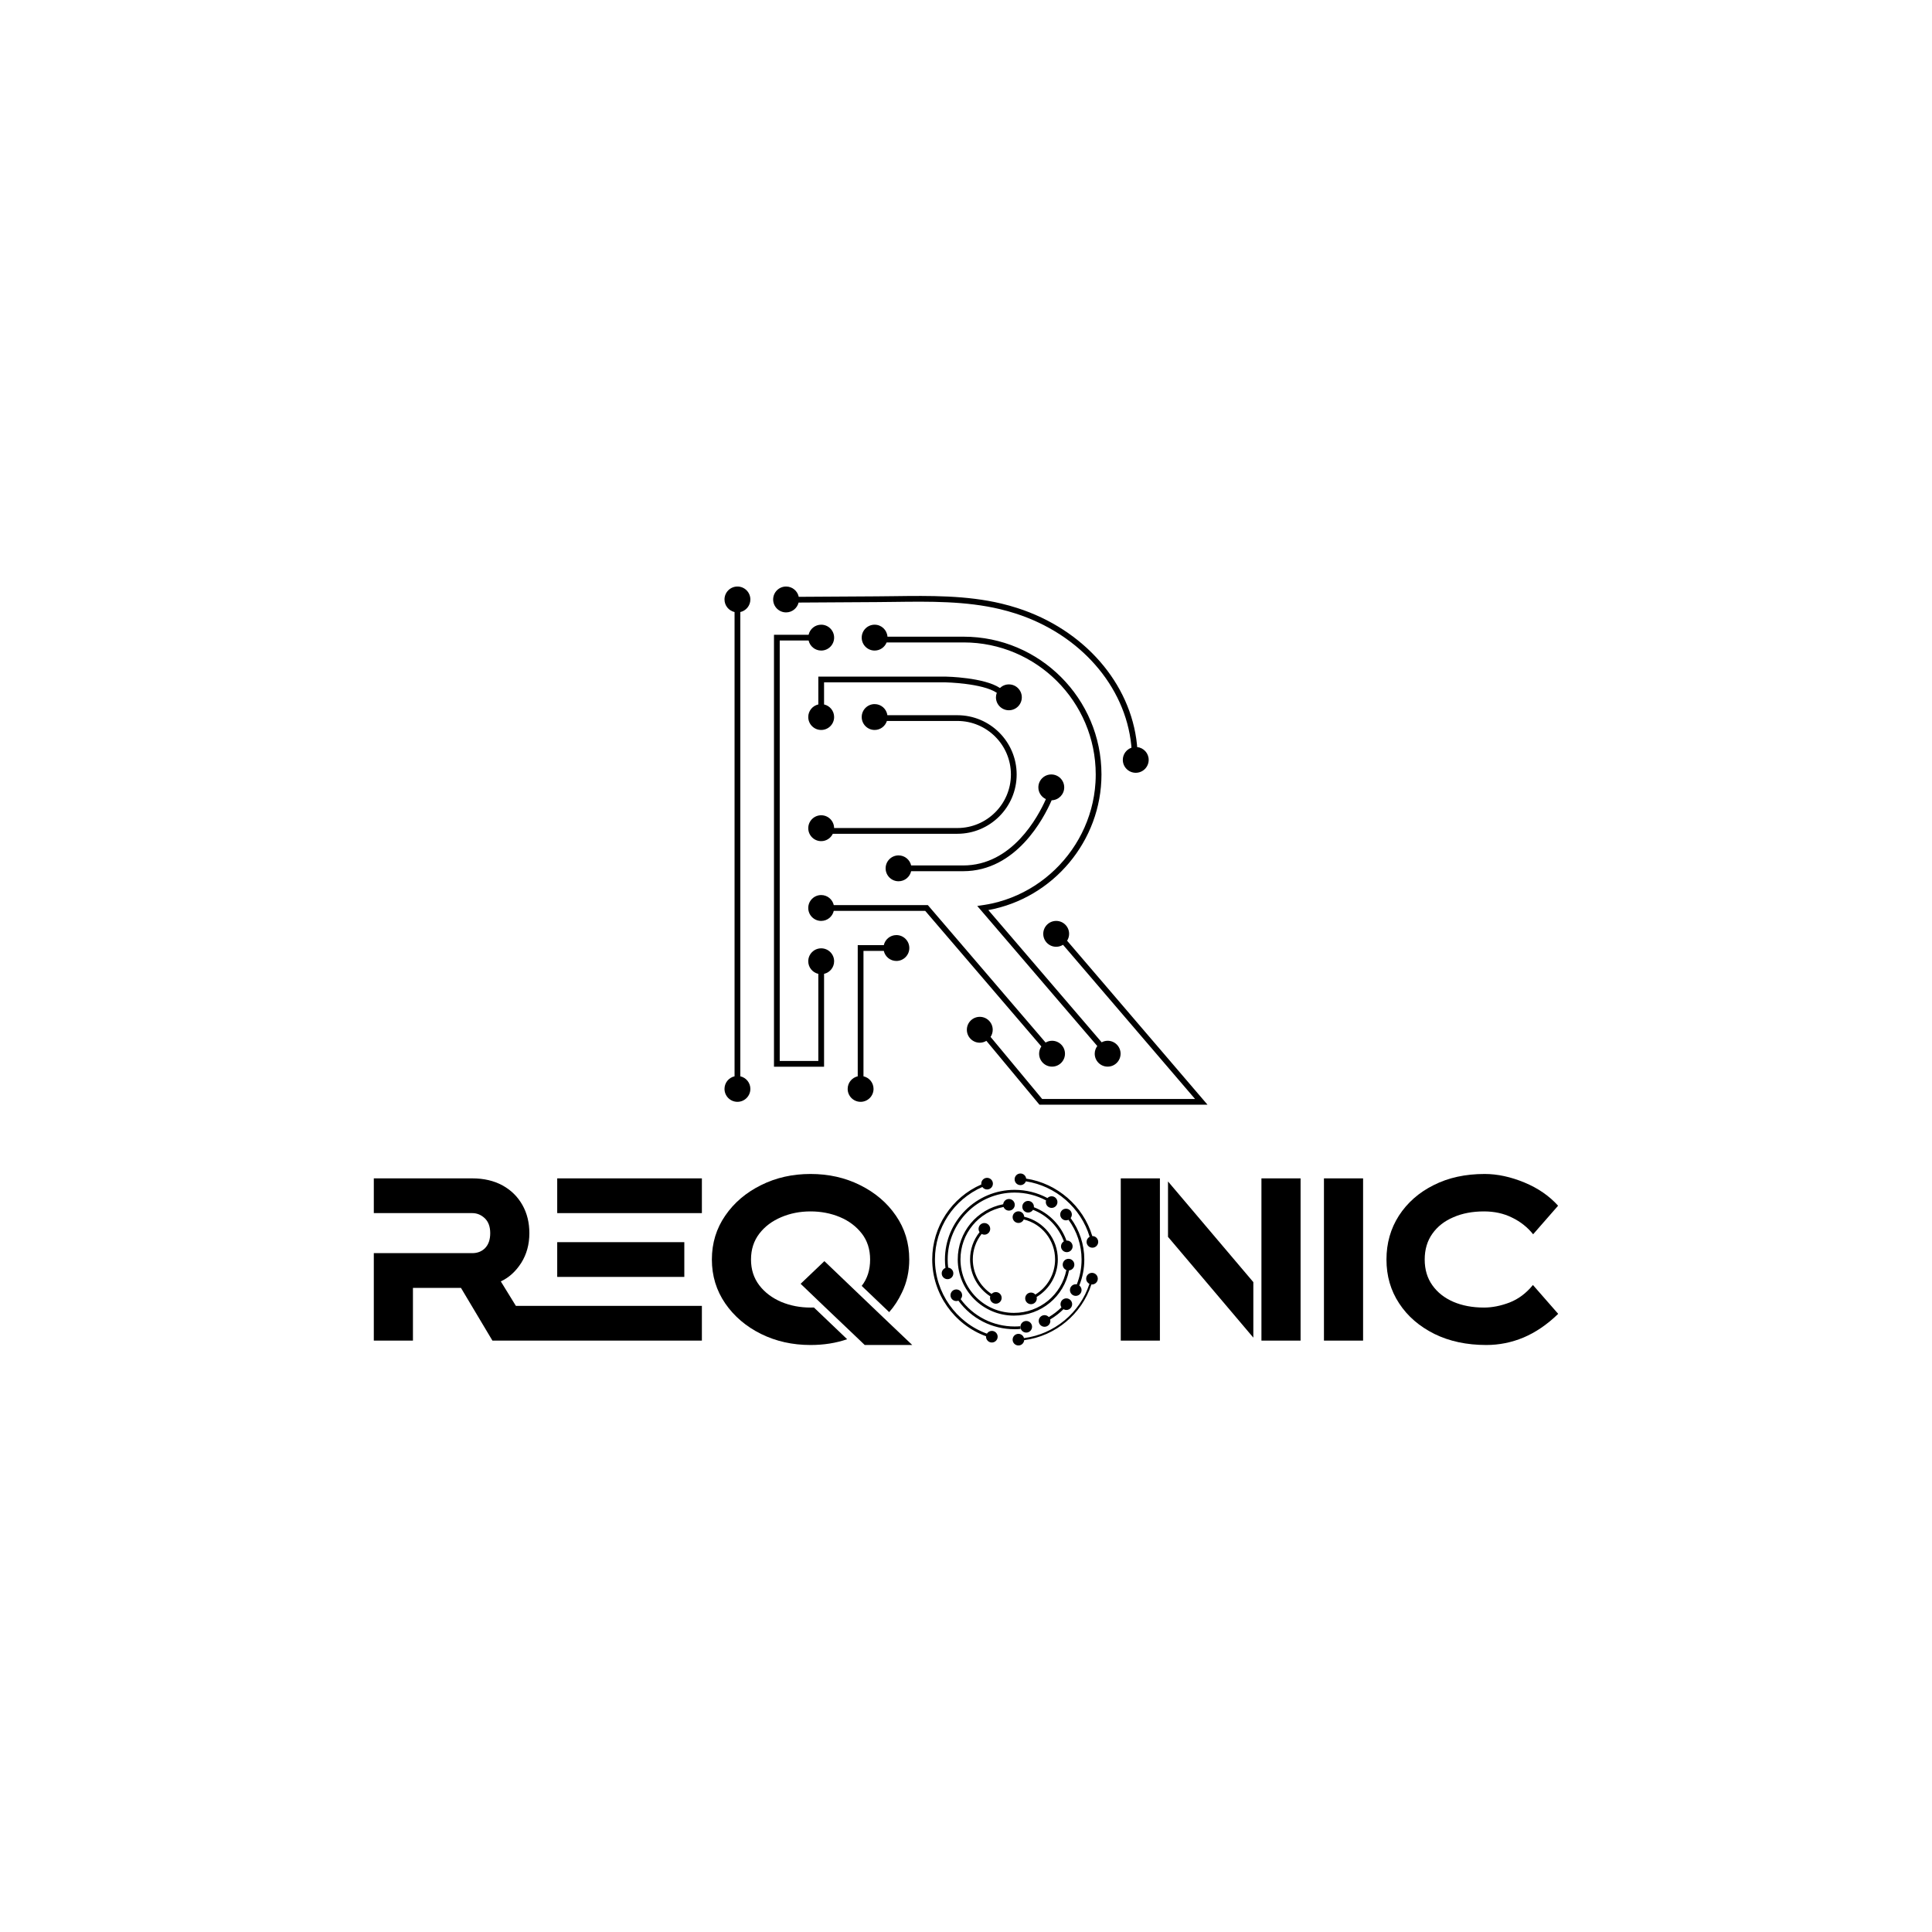
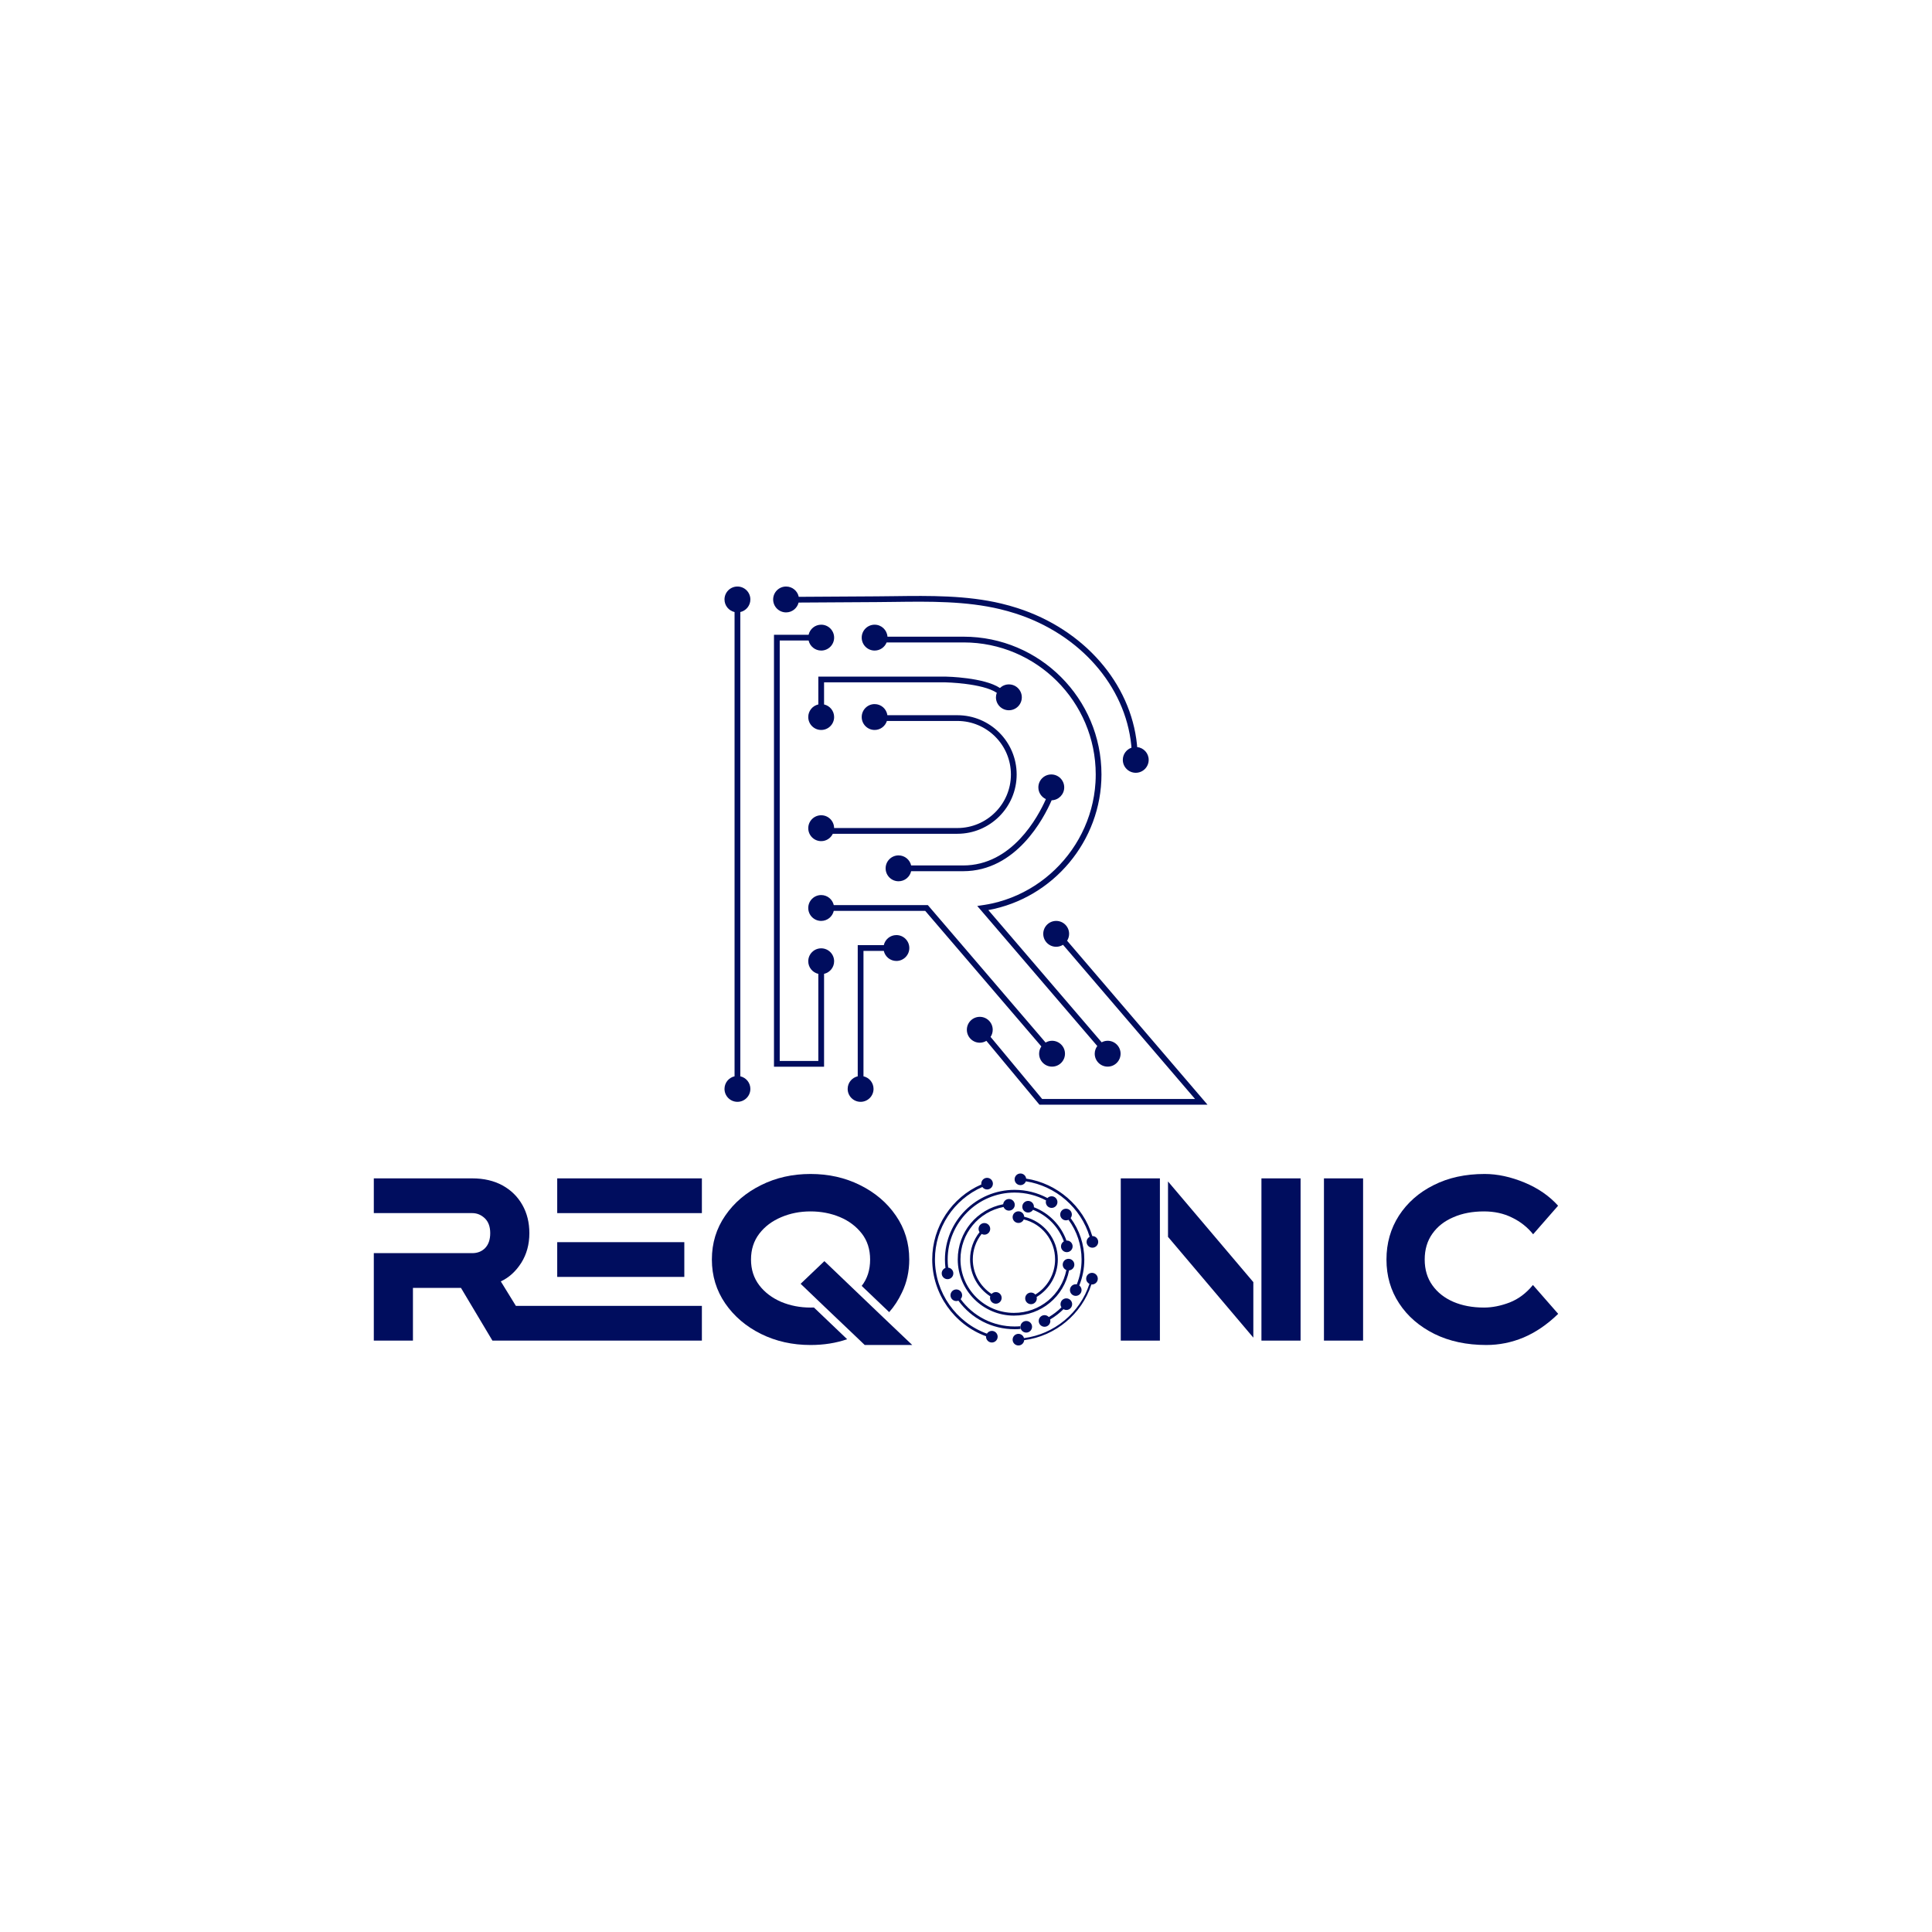
<svg xmlns="http://www.w3.org/2000/svg" version="1.1" id="Layer_1" x="0px" y="0px" viewBox="0 0 566.929 566.929" style="enable-background:new 0 0 566.929 566.929;" xml:space="preserve">
  <defs id="defs38" />
  <style type="text/css" id="style1">
	.st0{fill:#011A48;}
</style>
-   <g id="g38" transform="translate(8.0566406e-6,17.76301)" style="fill:#000000;fill-opacity:1">
-     <g id="g21" style="fill:#000000;fill-opacity:1">
-       <path class="st0" d="m 220.189,158.144 c 0,-2.096 -1.699,-3.795 -3.795,-3.795 -2.096,0 -3.795,1.699 -3.795,3.795 0,1.805 1.263,3.309 2.952,3.694 V 298.07 c -1.689,0.384 -2.952,1.888 -2.952,3.694 0,2.096 1.699,3.795 3.795,3.795 2.096,0 3.795,-1.699 3.795,-3.795 0,-1.805 -1.263,-3.31 -2.952,-3.694 V 161.838 c 1.688,-0.384 2.952,-1.888 2.952,-3.694 z" id="path12" style="fill:#000000;fill-opacity:1" />
-       <path class="st0" d="m 230.67,161.939 c 1.78,0 3.262,-1.23 3.672,-2.883 l 22.926,-0.14 c 1.718,-0.011 3.444,-0.033 5.176,-0.055 10.314,-0.133 20.977,-0.271 31.025,2.133 1.545,0.37 3.075,0.797 4.548,1.271 18.87,6.067 32.196,21.255 33.948,38.692 0.023,0.228 0.038,0.457 0.053,0.687 -1.474,0.521 -2.537,1.912 -2.537,3.565 0,2.096 1.699,3.795 3.795,3.795 2.096,0 3.795,-1.699 3.795,-3.795 0,-1.953 -1.481,-3.543 -3.378,-3.753 -0.016,-0.222 -0.029,-0.445 -0.051,-0.667 -1.82,-18.105 -15.602,-33.856 -35.111,-40.129 -1.513,-0.486 -3.084,-0.926 -4.67,-1.306 -10.252,-2.453 -21.023,-2.312 -31.439,-2.179 -1.728,0.022 -3.451,0.044 -5.164,0.055 l -22.872,0.14 c -0.357,-1.725 -1.885,-3.021 -3.715,-3.021 -2.096,0 -3.795,1.699 -3.795,3.795 -0.001,2.096 1.698,3.795 3.794,3.795 z" id="path13" style="fill:#000000;fill-opacity:1" />
-       <path class="st0" d="m 240.971,229.063 c 1.508,0 2.799,-0.886 3.412,-2.161 h 36.551 c 9.592,0 17.396,-7.804 17.396,-17.396 0,-9.592 -7.803,-17.396 -17.396,-17.396 h -20.536 c -0.261,-1.841 -1.828,-3.262 -3.741,-3.262 -2.096,0 -3.795,1.699 -3.795,3.795 0,2.096 1.699,3.795 3.795,3.795 1.691,0 3.107,-1.114 3.598,-2.643 h 20.68 c 8.662,0 15.71,7.047 15.71,15.71 0,8.663 -7.048,15.71 -15.71,15.71 h -36.173 c -0.028,-2.072 -1.711,-3.744 -3.79,-3.744 -2.096,0 -3.795,1.699 -3.795,3.795 0,2.096 1.698,3.797 3.794,3.797 z" id="path14" style="fill:#000000;fill-opacity:1" />
-       <path class="st0" d="m 263.673,240.836 c 1.805,0 3.31,-1.263 3.694,-2.953 h 15.256 c 15.616,0 23.688,-15.55 25.972,-20.809 2.047,-0.056 3.692,-1.724 3.692,-3.785 0,-2.096 -1.699,-3.795 -3.795,-3.795 -2.096,0 -3.795,1.699 -3.795,3.795 0,1.53 0.91,2.84 2.214,3.44 -2.324,5.253 -9.939,19.468 -24.287,19.468 h -15.256 c -0.384,-1.689 -1.888,-2.952 -3.694,-2.952 -2.096,0 -3.795,1.699 -3.795,3.795 -0.001,2.097 1.698,3.796 3.794,3.796 z" id="path15" style="fill:#000000;fill-opacity:1" />
-       <path class="st0" d="m 296.047,190.656 c 2.096,0 3.795,-1.699 3.795,-3.795 0,-2.096 -1.699,-3.795 -3.795,-3.795 -1.019,0 -1.94,0.407 -2.621,1.06 -4.674,-3.111 -15.548,-3.341 -16.035,-3.349 h -37.262 v 8.173 c -1.689,0.384 -2.953,1.889 -2.953,3.694 0,2.096 1.699,3.795 3.795,3.795 2.096,0 3.795,-1.699 3.795,-3.795 0,-1.805 -1.263,-3.309 -2.952,-3.694 v -6.487 h 35.561 c 0.111,0.002 10.909,0.23 15.127,3.075 -0.155,0.413 -0.25,0.856 -0.25,1.323 0,2.096 1.699,3.795 3.795,3.795 z" id="path16" style="fill:#000000;fill-opacity:1" />
-       <path class="st0" d="m 304.919,291.437 c 0,2.096 1.699,3.795 3.795,3.795 2.096,0 3.795,-1.699 3.795,-3.795 0,-2.096 -1.699,-3.795 -3.795,-3.795 -0.693,0 -1.334,0.199 -1.893,0.524 l -34.552,-40.333 h -27.605 c -0.384,-1.689 -1.889,-2.952 -3.694,-2.952 -2.096,0 -3.795,1.699 -3.795,3.795 0,2.096 1.699,3.795 3.795,3.795 1.805,0 3.31,-1.263 3.694,-2.952 h 26.83 l 34.082,39.785 c -0.413,0.608 -0.657,1.341 -0.657,2.133 z" id="path17" style="fill:#000000;fill-opacity:1" />
-       <path class="st0" d="m 240.971,260.517 c -2.096,0 -3.795,1.699 -3.795,3.795 0,1.805 1.264,3.31 2.953,3.694 v 25.563 H 228.803 V 170.186 h 8.475 c 0.384,1.689 1.889,2.952 3.694,2.952 2.096,0 3.795,-1.699 3.795,-3.795 0,-2.096 -1.699,-3.795 -3.795,-3.795 -1.805,0 -3.31,1.263 -3.694,2.952 h -10.16 v 126.754 h 14.697 v -27.249 c 1.689,-0.384 2.952,-1.888 2.952,-3.694 -0.001,-2.095 -1.7,-3.794 -3.796,-3.794 z" id="path18" style="fill:#000000;fill-opacity:1" />
-       <path class="st0" d="m 263.036,256.63 c -1.805,0 -3.31,1.263 -3.694,2.953 h -7.648 v 38.487 c -1.689,0.384 -2.952,1.888 -2.952,3.694 0,2.096 1.699,3.795 3.795,3.795 2.096,0 3.795,-1.699 3.795,-3.795 0,-1.805 -1.263,-3.31 -2.952,-3.694 v -36.802 h 5.962 c 0.384,1.689 1.888,2.952 3.694,2.952 2.096,0 3.795,-1.699 3.795,-3.795 0,-2.096 -1.699,-3.795 -3.795,-3.795 z" id="path19" style="fill:#000000;fill-opacity:1" />
-       <path class="st0" d="m 313.132,258.283 c 0.37,-0.586 0.591,-1.274 0.591,-2.017 0,-2.096 -1.699,-3.795 -3.795,-3.795 -2.096,0 -3.795,1.699 -3.795,3.795 0,2.096 1.699,3.795 3.795,3.795 0.739,0 1.423,-0.22 2.006,-0.585 l 38.735,45.24 h -44.863 l -15.131,-18.21 c 0.397,-0.6 0.631,-1.317 0.631,-2.091 0,-2.096 -1.699,-3.795 -3.795,-3.795 -2.096,0 -3.795,1.699 -3.795,3.795 0,2.096 1.699,3.795 3.795,3.795 0.71,0 1.366,-0.207 1.934,-0.546 l 15.571,18.738 h 49.315 z" id="path20" style="fill:#000000;fill-opacity:1" />
-       <path class="st0" d="m 323.217,209.507 c 0,-22.299 -18.141,-40.44 -40.44,-40.44 h -22.354 c -0.144,-1.965 -1.766,-3.519 -3.767,-3.519 -2.096,0 -3.795,1.699 -3.795,3.795 0,2.096 1.699,3.795 3.795,3.795 1.597,0 2.958,-0.989 3.518,-2.386 h 22.603 c 21.37,0 38.755,17.385 38.755,38.755 0,0.797 -0.025,1.593 -0.074,2.388 -0.082,1.308 -0.231,2.612 -0.446,3.905 -0.213,1.277 -0.491,2.543 -0.832,3.792 -0.338,1.237 -0.738,2.458 -1.198,3.656 -0.457,1.19 -0.973,2.358 -1.545,3.497 -0.569,1.135 -1.194,2.242 -1.872,3.315 -0.676,1.071 -1.403,2.11 -2.179,3.111 -0.775,1 -1.599,1.964 -2.467,2.885 -0.868,0.922 -1.781,1.802 -2.735,2.635 -0.955,0.836 -1.951,1.625 -2.983,2.364 -1.036,0.742 -2.108,1.433 -3.212,2.069 -1.11,0.64 -2.253,1.225 -3.421,1.752 -1.179,0.531 -2.385,1.003 -3.611,1.412 -1.241,0.414 -2.504,0.765 -3.781,1.05 -1.458,0.325 -2.933,0.535 -4.41,0.748 l 0.211,0.245 1.09,1.27 c 2.923,3.411 26.307,30.695 33.924,39.583 -0.468,0.631 -0.755,1.405 -0.755,2.252 0,2.096 1.699,3.795 3.795,3.795 2.096,0 3.795,-1.699 3.795,-3.795 0,-2.096 -1.699,-3.795 -3.795,-3.795 -0.638,0 -1.229,0.172 -1.757,0.45 L 290.619,249.99 c -0.224,-0.262 -0.423,-0.493 -0.599,-0.698 19.03,-3.475 33.197,-20.316 33.197,-39.785 z" id="path21" style="fill:#000000;fill-opacity:1" />
+   <g id="g38" transform="translate(8.0566406e-6,17.76301)" style="fill:#000D5E;fill-opacity:1">
+     <g id="g21" style="fill:#000D5E;fill-opacity:1">
+       <path class="st0" d="m 220.189,158.144 c 0,-2.096 -1.699,-3.795 -3.795,-3.795 -2.096,0 -3.795,1.699 -3.795,3.795 0,1.805 1.263,3.309 2.952,3.694 V 298.07 c -1.689,0.384 -2.952,1.888 -2.952,3.694 0,2.096 1.699,3.795 3.795,3.795 2.096,0 3.795,-1.699 3.795,-3.795 0,-1.805 -1.263,-3.31 -2.952,-3.694 V 161.838 c 1.688,-0.384 2.952,-1.888 2.952,-3.694 z" id="path12" style="fill:#000D5E;fill-opacity:1" />
+       <path class="st0" d="m 230.67,161.939 c 1.78,0 3.262,-1.23 3.672,-2.883 l 22.926,-0.14 c 1.718,-0.011 3.444,-0.033 5.176,-0.055 10.314,-0.133 20.977,-0.271 31.025,2.133 1.545,0.37 3.075,0.797 4.548,1.271 18.87,6.067 32.196,21.255 33.948,38.692 0.023,0.228 0.038,0.457 0.053,0.687 -1.474,0.521 -2.537,1.912 -2.537,3.565 0,2.096 1.699,3.795 3.795,3.795 2.096,0 3.795,-1.699 3.795,-3.795 0,-1.953 -1.481,-3.543 -3.378,-3.753 -0.016,-0.222 -0.029,-0.445 -0.051,-0.667 -1.82,-18.105 -15.602,-33.856 -35.111,-40.129 -1.513,-0.486 -3.084,-0.926 -4.67,-1.306 -10.252,-2.453 -21.023,-2.312 -31.439,-2.179 -1.728,0.022 -3.451,0.044 -5.164,0.055 l -22.872,0.14 c -0.357,-1.725 -1.885,-3.021 -3.715,-3.021 -2.096,0 -3.795,1.699 -3.795,3.795 -0.001,2.096 1.698,3.795 3.794,3.795 z" id="path13" style="fill:#000D5E;fill-opacity:1" />
+       <path class="st0" d="m 240.971,229.063 c 1.508,0 2.799,-0.886 3.412,-2.161 h 36.551 c 9.592,0 17.396,-7.804 17.396,-17.396 0,-9.592 -7.803,-17.396 -17.396,-17.396 h -20.536 c -0.261,-1.841 -1.828,-3.262 -3.741,-3.262 -2.096,0 -3.795,1.699 -3.795,3.795 0,2.096 1.699,3.795 3.795,3.795 1.691,0 3.107,-1.114 3.598,-2.643 h 20.68 c 8.662,0 15.71,7.047 15.71,15.71 0,8.663 -7.048,15.71 -15.71,15.71 h -36.173 c -0.028,-2.072 -1.711,-3.744 -3.79,-3.744 -2.096,0 -3.795,1.699 -3.795,3.795 0,2.096 1.698,3.797 3.794,3.797 z" id="path14" style="fill:#000D5E;fill-opacity:1" />
+       <path class="st0" d="m 263.673,240.836 c 1.805,0 3.31,-1.263 3.694,-2.953 h 15.256 c 15.616,0 23.688,-15.55 25.972,-20.809 2.047,-0.056 3.692,-1.724 3.692,-3.785 0,-2.096 -1.699,-3.795 -3.795,-3.795 -2.096,0 -3.795,1.699 -3.795,3.795 0,1.53 0.91,2.84 2.214,3.44 -2.324,5.253 -9.939,19.468 -24.287,19.468 h -15.256 c -0.384,-1.689 -1.888,-2.952 -3.694,-2.952 -2.096,0 -3.795,1.699 -3.795,3.795 -0.001,2.097 1.698,3.796 3.794,3.796 z" id="path15" style="fill:#000D5E;fill-opacity:1" />
+       <path class="st0" d="m 296.047,190.656 c 2.096,0 3.795,-1.699 3.795,-3.795 0,-2.096 -1.699,-3.795 -3.795,-3.795 -1.019,0 -1.94,0.407 -2.621,1.06 -4.674,-3.111 -15.548,-3.341 -16.035,-3.349 h -37.262 v 8.173 c -1.689,0.384 -2.953,1.889 -2.953,3.694 0,2.096 1.699,3.795 3.795,3.795 2.096,0 3.795,-1.699 3.795,-3.795 0,-1.805 -1.263,-3.309 -2.952,-3.694 v -6.487 h 35.561 c 0.111,0.002 10.909,0.23 15.127,3.075 -0.155,0.413 -0.25,0.856 -0.25,1.323 0,2.096 1.699,3.795 3.795,3.795 z" id="path16" style="fill:#000D5E;fill-opacity:1" />
+       <path class="st0" d="m 304.919,291.437 c 0,2.096 1.699,3.795 3.795,3.795 2.096,0 3.795,-1.699 3.795,-3.795 0,-2.096 -1.699,-3.795 -3.795,-3.795 -0.693,0 -1.334,0.199 -1.893,0.524 l -34.552,-40.333 h -27.605 c -0.384,-1.689 -1.889,-2.952 -3.694,-2.952 -2.096,0 -3.795,1.699 -3.795,3.795 0,2.096 1.699,3.795 3.795,3.795 1.805,0 3.31,-1.263 3.694,-2.952 h 26.83 l 34.082,39.785 c -0.413,0.608 -0.657,1.341 -0.657,2.133 z" id="path17" style="fill:#000D5E;fill-opacity:1" />
+       <path class="st0" d="m 240.971,260.517 c -2.096,0 -3.795,1.699 -3.795,3.795 0,1.805 1.264,3.31 2.953,3.694 v 25.563 H 228.803 V 170.186 h 8.475 c 0.384,1.689 1.889,2.952 3.694,2.952 2.096,0 3.795,-1.699 3.795,-3.795 0,-2.096 -1.699,-3.795 -3.795,-3.795 -1.805,0 -3.31,1.263 -3.694,2.952 h -10.16 v 126.754 h 14.697 v -27.249 c 1.689,-0.384 2.952,-1.888 2.952,-3.694 -0.001,-2.095 -1.7,-3.794 -3.796,-3.794 z" id="path18" style="fill:#000D5E;fill-opacity:1" />
+       <path class="st0" d="m 263.036,256.63 c -1.805,0 -3.31,1.263 -3.694,2.953 h -7.648 v 38.487 c -1.689,0.384 -2.952,1.888 -2.952,3.694 0,2.096 1.699,3.795 3.795,3.795 2.096,0 3.795,-1.699 3.795,-3.795 0,-1.805 -1.263,-3.31 -2.952,-3.694 v -36.802 h 5.962 c 0.384,1.689 1.888,2.952 3.694,2.952 2.096,0 3.795,-1.699 3.795,-3.795 0,-2.096 -1.699,-3.795 -3.795,-3.795 z" id="path19" style="fill:#000D5E;fill-opacity:1" />
+       <path class="st0" d="m 313.132,258.283 c 0.37,-0.586 0.591,-1.274 0.591,-2.017 0,-2.096 -1.699,-3.795 -3.795,-3.795 -2.096,0 -3.795,1.699 -3.795,3.795 0,2.096 1.699,3.795 3.795,3.795 0.739,0 1.423,-0.22 2.006,-0.585 l 38.735,45.24 h -44.863 l -15.131,-18.21 c 0.397,-0.6 0.631,-1.317 0.631,-2.091 0,-2.096 -1.699,-3.795 -3.795,-3.795 -2.096,0 -3.795,1.699 -3.795,3.795 0,2.096 1.699,3.795 3.795,3.795 0.71,0 1.366,-0.207 1.934,-0.546 l 15.571,18.738 h 49.315 z" id="path20" style="fill:#000D5E;fill-opacity:1" />
+       <path class="st0" d="m 323.217,209.507 c 0,-22.299 -18.141,-40.44 -40.44,-40.44 h -22.354 c -0.144,-1.965 -1.766,-3.519 -3.767,-3.519 -2.096,0 -3.795,1.699 -3.795,3.795 0,2.096 1.699,3.795 3.795,3.795 1.597,0 2.958,-0.989 3.518,-2.386 h 22.603 c 21.37,0 38.755,17.385 38.755,38.755 0,0.797 -0.025,1.593 -0.074,2.388 -0.082,1.308 -0.231,2.612 -0.446,3.905 -0.213,1.277 -0.491,2.543 -0.832,3.792 -0.338,1.237 -0.738,2.458 -1.198,3.656 -0.457,1.19 -0.973,2.358 -1.545,3.497 -0.569,1.135 -1.194,2.242 -1.872,3.315 -0.676,1.071 -1.403,2.11 -2.179,3.111 -0.775,1 -1.599,1.964 -2.467,2.885 -0.868,0.922 -1.781,1.802 -2.735,2.635 -0.955,0.836 -1.951,1.625 -2.983,2.364 -1.036,0.742 -2.108,1.433 -3.212,2.069 -1.11,0.64 -2.253,1.225 -3.421,1.752 -1.179,0.531 -2.385,1.003 -3.611,1.412 -1.241,0.414 -2.504,0.765 -3.781,1.05 -1.458,0.325 -2.933,0.535 -4.41,0.748 l 0.211,0.245 1.09,1.27 c 2.923,3.411 26.307,30.695 33.924,39.583 -0.468,0.631 -0.755,1.405 -0.755,2.252 0,2.096 1.699,3.795 3.795,3.795 2.096,0 3.795,-1.699 3.795,-3.795 0,-2.096 -1.699,-3.795 -3.795,-3.795 -0.638,0 -1.229,0.172 -1.757,0.45 L 290.619,249.99 c -0.224,-0.262 -0.423,-0.493 -0.599,-0.698 19.03,-3.475 33.197,-20.316 33.197,-39.785 z" id="path21" style="fill:#000D5E;fill-opacity:1" />
    </g>
-     <g id="g37" style="fill:#000000;fill-opacity:1">
-       <path class="st0" d="m 146.958,358.253 c 2.402,-1.113 4.395,-2.93 6.006,-5.449 1.582,-2.52 2.373,-5.42 2.373,-8.701 0,-3.105 -0.674,-5.859 -2.051,-8.291 -1.377,-2.432 -3.311,-4.336 -5.801,-5.713 -2.52,-1.377 -5.479,-2.08 -8.906,-2.08 h -28.887 v 10.195 h 28.887 c 1.377,0 2.607,0.498 3.691,1.523 1.055,1.025 1.582,2.461 1.582,4.365 0,1.875 -0.498,3.311 -1.465,4.336 -0.996,1.025 -2.256,1.523 -3.809,1.523 h -28.887 v 25.664 h 11.484 v -15.469 h 14.092 l 9.229,15.469 h 1.014 12.141 48.311 V 365.43 h -54.586 z" id="path22" style="fill:#000000;fill-opacity:1" />
-       <rect x="163.511" y="346.74" class="st0" width="37.295" height="10.195" id="rect22" style="fill:#000000;fill-opacity:1" />
-       <rect x="163.511" y="328.019" class="st0" width="42.451" height="10.195" id="rect23" style="fill:#000000;fill-opacity:1" />
-       <path class="st0" d="m 237.837,365.929 c -3.076,0 -5.947,-0.557 -8.613,-1.67 -2.637,-1.143 -4.805,-2.754 -6.416,-4.863 -1.611,-2.109 -2.432,-4.629 -2.432,-7.559 0,-2.959 0.82,-5.479 2.432,-7.588 1.612,-2.109 3.779,-3.721 6.416,-4.834 2.666,-1.143 5.537,-1.699 8.613,-1.699 3.105,0 5.977,0.557 8.643,1.67 2.637,1.113 4.775,2.725 6.416,4.834 1.611,2.08 2.432,4.629 2.432,7.617 0,3.076 -0.827,5.65 -2.471,7.734 l 8.064,7.698 c 1.465,-1.643 2.714,-3.558 3.753,-5.764 1.436,-2.959 2.139,-6.211 2.139,-9.668 0,-4.834 -1.318,-9.111 -3.926,-12.891 -2.607,-3.809 -6.123,-6.768 -10.488,-8.936 -4.395,-2.197 -9.229,-3.281 -14.561,-3.281 -5.303,0 -10.137,1.084 -14.531,3.281 -4.365,2.168 -7.881,5.127 -10.488,8.936 -2.607,3.779 -3.926,8.057 -3.926,12.891 0,4.805 1.318,9.082 3.926,12.891 2.607,3.779 6.123,6.768 10.488,8.936 4.395,2.168 9.229,3.252 14.531,3.252 3.913,0 7.484,-0.572 10.752,-1.697 l -9.746,-9.303 c -0.323,0.007 -0.65,0.013 -1.007,0.013 z" id="path23" style="fill:#000000;fill-opacity:1" />
-       <polygon class="st0" points="234.937,358.957 241.909,365.636 250.991,374.279 253.745,376.916 267.691,376.916 259.282,368.918 251.255,361.242 241.909,352.306 " id="polygon23" style="fill:#000000;fill-opacity:1" />
-       <rect x="388.502" y="328.019" class="st0" width="11.484" height="47.607" id="rect24" style="fill:#000000;fill-opacity:1" />
-       <path class="st0" d="m 449.825,359.308 c -1.963,2.402 -4.219,4.102 -6.826,5.127 -2.607,0.996 -5.127,1.494 -7.529,1.494 -3.369,0 -6.357,-0.557 -8.965,-1.67 -2.637,-1.143 -4.688,-2.754 -6.182,-4.863 -1.494,-2.08 -2.256,-4.6 -2.256,-7.559 0,-2.959 0.762,-5.508 2.256,-7.588 1.494,-2.109 3.545,-3.721 6.182,-4.834 2.607,-1.143 5.596,-1.699 8.965,-1.699 3.018,0 5.771,0.586 8.232,1.816 2.49,1.201 4.541,2.842 6.182,4.893 l 7.324,-8.379 c -2.549,-2.842 -5.83,-5.127 -9.844,-6.797 -4.043,-1.67 -7.939,-2.52 -11.689,-2.52 -5.684,0 -10.664,1.084 -15,3.281 -4.336,2.168 -7.705,5.156 -10.166,8.936 -2.432,3.779 -3.662,8.086 -3.662,12.891 0,4.805 1.23,9.082 3.721,12.861 2.49,3.809 5.947,6.768 10.342,8.965 4.395,2.168 9.492,3.252 15.234,3.252 3.779,0 7.412,-0.732 10.928,-2.197 3.516,-1.494 6.914,-3.779 10.166,-6.943 z" id="path24" style="fill:#000000;fill-opacity:1" />
-       <polygon class="st0" points="381.643,375.627 381.643,328.019 370.159,328.019 370.159,361.271 370.159,375.627 " id="polygon24" style="fill:#000000;fill-opacity:1" />
-       <polygon class="st0" points="340.364,342.375 340.364,328.019 328.879,328.019 328.879,375.627 340.364,375.627 " id="polygon25" style="fill:#000000;fill-opacity:1" />
-       <polygon class="st0" points="367.78,358.465 342.742,328.924 342.742,345.183 367.78,374.755 " id="polygon26" style="fill:#000000;fill-opacity:1" />
-       <path class="st0" d="m 313.711,355.024 c 0.866,-0.082 1.546,-0.802 1.546,-1.69 0,-0.942 -0.764,-1.706 -1.706,-1.706 -0.942,0 -1.706,0.764 -1.706,1.706 0,0.716 0.443,1.327 1.068,1.58 -1.446,7.273 -7.794,12.577 -15.38,12.577 -8.651,0 -15.689,-7.038 -15.689,-15.689 0,-7.622 5.331,-13.975 12.642,-15.393 0.251,0.629 0.863,1.075 1.582,1.075 0.942,0 1.706,-0.764 1.706,-1.706 0,-0.942 -0.764,-1.706 -1.706,-1.706 -0.885,0 -1.604,0.677 -1.689,1.539 -7.71,1.473 -13.337,8.163 -13.337,16.191 0,9.093 7.398,16.492 16.492,16.492 7.991,0 14.676,-5.599 16.177,-13.27 z" id="path26" style="fill:#000000;fill-opacity:1" />
-       <path class="st0" d="m 320.553,344.951 c -0.011,0 -0.022,0.003 -0.033,0.003 -2.637,-8.825 -10.291,-15.479 -19.398,-16.863 -0.102,-0.845 -0.813,-1.501 -1.685,-1.501 -0.942,0 -1.706,0.764 -1.706,1.706 0,0.942 0.764,1.706 1.706,1.706 0.733,0 1.352,-0.464 1.594,-1.113 8.783,1.346 16.163,7.764 18.714,16.275 -0.532,0.289 -0.898,0.845 -0.898,1.494 0,0.942 0.764,1.706 1.706,1.706 0.942,0 1.706,-0.764 1.706,-1.706 0,-0.942 -0.764,-1.707 -1.706,-1.707 z" id="path27" style="fill:#000000;fill-opacity:1" />
-       <path class="st0" d="m 303.382,336.484 c 0.004,-0.048 0.014,-0.094 0.014,-0.143 0,-0.942 -0.764,-1.706 -1.706,-1.706 -0.942,0 -1.706,0.764 -1.706,1.706 0,0.942 0.764,1.706 1.706,1.706 0.608,0 1.139,-0.321 1.44,-0.8 4.208,1.635 7.511,5.016 9.045,9.261 -0.498,0.298 -0.835,0.837 -0.835,1.459 0,0.942 0.764,1.706 1.706,1.706 0.942,0 1.706,-0.764 1.706,-1.706 0,-0.942 -0.764,-1.706 -1.706,-1.706 -0.035,0 -0.068,0.008 -0.103,0.01 -1.612,-4.493 -5.106,-8.07 -9.561,-9.787 z" id="path28" style="fill:#000000;fill-opacity:1" />
-       <path class="st0" d="m 310.41,351.802 c 0,-6.044 -4.139,-11.161 -9.866,-12.521 -0.06,-0.887 -0.791,-1.591 -1.694,-1.591 -0.942,0 -1.706,0.764 -1.706,1.706 0,0.942 0.764,1.706 1.706,1.706 0.701,0 1.302,-0.423 1.564,-1.028 5.34,1.296 9.193,6.081 9.193,11.728 0,4.248 -2.23,8.137 -5.793,10.309 -0.313,-0.355 -0.765,-0.584 -1.276,-0.584 -0.942,0 -1.706,0.764 -1.706,1.706 0,0.942 0.764,1.706 1.706,1.706 0.942,0 1.706,-0.764 1.706,-1.706 0,-0.143 -0.023,-0.279 -0.056,-0.411 3.825,-2.312 6.222,-6.473 6.222,-11.02 z" id="path29" style="fill:#000000;fill-opacity:1" />
-       <path class="st0" d="m 320.435,355.745 c -0.942,0 -1.706,0.764 -1.706,1.706 0,0.671 0.391,1.246 0.955,1.524 -2.761,8.502 -10.33,14.776 -19.198,15.917 -0.2,-0.719 -0.853,-1.25 -1.636,-1.25 -0.942,0 -1.706,0.764 -1.706,1.706 0,0.942 0.764,1.706 1.706,1.706 0.893,0 1.617,-0.688 1.691,-1.562 9.113,-1.164 16.892,-7.613 19.722,-16.352 0.057,0.006 0.113,0.017 0.172,0.017 0.942,0 1.706,-0.764 1.706,-1.706 -0.001,-0.942 -0.764,-1.706 -1.706,-1.706 z" id="path30" style="fill:#000000;fill-opacity:1" />
-       <path class="st0" d="m 312.905,366.643 c 0.942,0 1.706,-0.764 1.706,-1.706 0,-0.942 -0.764,-1.706 -1.706,-1.706 -0.942,0 -1.706,0.764 -1.706,1.706 0,0.343 0.103,0.661 0.277,0.928 -1.121,1.1 -2.36,2.055 -3.707,2.855 -0.312,-0.344 -0.758,-0.564 -1.259,-0.564 -0.942,0 -1.706,0.764 -1.706,1.706 0,0.942 0.764,1.706 1.706,1.706 0.942,0 1.706,-0.764 1.706,-1.706 0,-0.152 -0.026,-0.296 -0.063,-0.437 1.423,-0.843 2.731,-1.85 3.911,-3.013 0.248,0.143 0.533,0.231 0.841,0.231 z" id="path31" style="fill:#000000;fill-opacity:1" />
-       <path class="st0" d="m 301.143,373.274 c 0.942,0 1.706,-0.764 1.706,-1.706 0,-0.942 -0.764,-1.706 -1.706,-1.706 -0.942,0 -1.706,0.764 -1.706,1.706 0,0.942 0.764,1.706 1.706,1.706 z" id="path32" style="fill:#000000;fill-opacity:1" />
-       <path class="st0" d="m 292.22,364.797 c 0.942,0 1.706,-0.764 1.706,-1.706 0,-0.942 -0.764,-1.706 -1.706,-1.706 -0.494,0 -0.935,0.213 -1.247,0.549 -3.392,-2.206 -5.513,-6.027 -5.513,-10.133 0,-2.753 0.912,-5.352 2.591,-7.472 0.242,0.131 0.514,0.212 0.808,0.212 0.942,0 1.706,-0.764 1.706,-1.706 0,-0.942 -0.764,-1.706 -1.706,-1.706 -0.942,0 -1.706,0.764 -1.706,1.706 0,0.356 0.11,0.687 0.297,0.96 -1.809,2.267 -2.792,5.053 -2.792,8.005 0,4.397 2.282,8.487 5.926,10.834 -0.041,0.146 -0.069,0.297 -0.069,0.456 -10e-4,0.944 0.763,1.707 1.705,1.707 z" id="path33" style="fill:#000000;fill-opacity:1" />
-       <path class="st0" d="m 291.047,372.775 c -0.613,0 -1.145,0.326 -1.446,0.811 -9.054,-3.301 -15.248,-12.032 -15.248,-21.783 0,-9.249 5.527,-17.59 13.909,-21.25 0.309,0.436 0.815,0.722 1.39,0.722 0.942,0 1.706,-0.764 1.706,-1.706 0,-0.942 -0.764,-1.706 -1.706,-1.706 -0.942,0 -1.706,0.764 -1.706,1.706 0,0.081 0.013,0.158 0.024,0.236 -8.688,3.78 -14.419,12.417 -14.419,21.997 0,10.099 6.421,19.14 15.804,22.547 -0.003,0.044 -0.013,0.086 -0.013,0.131 0,0.942 0.764,1.706 1.706,1.706 0.942,0 1.706,-0.764 1.706,-1.706 -0.002,-0.942 -0.765,-1.705 -1.707,-1.705 z" id="path34" style="fill:#000000;fill-opacity:1" />
-       <path class="st0" d="m 280.62,360.611 c -0.942,0 -1.706,0.764 -1.706,1.706 0,0.942 0.764,1.706 1.706,1.706 0.216,0 0.421,-0.044 0.611,-0.118 3.847,5.272 9.896,8.378 16.5,8.378 0.579,0 1.164,-0.025 1.74,-0.073 l -0.067,-0.799 c -0.553,0.047 -1.116,0.07 -1.672,0.07 -6.338,0 -12.145,-2.978 -15.842,-8.035 0.268,-0.301 0.436,-0.694 0.436,-1.129 0,-0.942 -0.764,-1.706 -1.706,-1.706 z" id="path35" style="fill:#000000;fill-opacity:1" />
-       <path class="st0" d="m 312.816,336.924 c -0.942,0 -1.706,0.764 -1.706,1.706 0,0.942 0.764,1.706 1.706,1.706 0.259,0 0.502,-0.062 0.722,-0.165 2.485,3.365 3.84,7.448 3.84,11.665 0,2.533 -0.476,4.975 -1.402,7.285 -0.099,-0.018 -0.201,-0.031 -0.305,-0.031 -0.942,0 -1.706,0.764 -1.706,1.706 0,0.942 0.764,1.706 1.706,1.706 0.942,0 1.706,-0.764 1.706,-1.706 0,-0.55 -0.264,-1.033 -0.668,-1.345 0.973,-2.414 1.473,-4.966 1.473,-7.615 0,-4.401 -1.418,-8.661 -4.018,-12.168 0.222,-0.288 0.359,-0.644 0.359,-1.036 -0.001,-0.944 -0.765,-1.708 -1.707,-1.708 z" id="path36" style="fill:#000000;fill-opacity:1" />
-       <path class="st0" d="m 308.589,333.274 c -0.482,0 -0.915,0.201 -1.225,0.522 -2.952,-1.579 -6.249,-2.409 -9.633,-2.409 -11.275,0 -20.448,9.173 -20.448,20.448 0,0.827 0.054,1.653 0.153,2.471 -0.642,0.245 -1.099,0.862 -1.099,1.589 0,0.942 0.764,1.706 1.706,1.706 0.942,0 1.706,-0.764 1.706,-1.706 0,-0.877 -0.664,-1.591 -1.516,-1.686 -0.094,-0.785 -0.146,-1.579 -0.146,-2.374 0,-10.833 8.813,-19.646 19.646,-19.646 3.242,0 6.401,0.794 9.231,2.302 -0.047,0.156 -0.079,0.317 -0.079,0.488 0,0.942 0.764,1.706 1.706,1.706 0.942,0 1.706,-0.764 1.706,-1.706 0,-0.942 -0.766,-1.705 -1.708,-1.705 z" id="path37" style="fill:#000000;fill-opacity:1" />
+     <g id="g37" style="fill:#000D5E;fill-opacity:1">
+       <path class="st0" d="m 146.958,358.253 c 2.402,-1.113 4.395,-2.93 6.006,-5.449 1.582,-2.52 2.373,-5.42 2.373,-8.701 0,-3.105 -0.674,-5.859 -2.051,-8.291 -1.377,-2.432 -3.311,-4.336 -5.801,-5.713 -2.52,-1.377 -5.479,-2.08 -8.906,-2.08 h -28.887 v 10.195 h 28.887 c 1.377,0 2.607,0.498 3.691,1.523 1.055,1.025 1.582,2.461 1.582,4.365 0,1.875 -0.498,3.311 -1.465,4.336 -0.996,1.025 -2.256,1.523 -3.809,1.523 h -28.887 v 25.664 h 11.484 v -15.469 h 14.092 l 9.229,15.469 h 1.014 12.141 48.311 V 365.43 h -54.586 z" id="path22" style="fill:#000D5E;fill-opacity:1" />
+       <rect x="163.511" y="346.74" class="st0" width="37.295" height="10.195" id="rect22" style="fill:#000D5E;fill-opacity:1" />
+       <rect x="163.511" y="328.019" class="st0" width="42.451" height="10.195" id="rect23" style="fill:#000D5E;fill-opacity:1" />
+       <path class="st0" d="m 237.837,365.929 c -3.076,0 -5.947,-0.557 -8.613,-1.67 -2.637,-1.143 -4.805,-2.754 -6.416,-4.863 -1.611,-2.109 -2.432,-4.629 -2.432,-7.559 0,-2.959 0.82,-5.479 2.432,-7.588 1.612,-2.109 3.779,-3.721 6.416,-4.834 2.666,-1.143 5.537,-1.699 8.613,-1.699 3.105,0 5.977,0.557 8.643,1.67 2.637,1.113 4.775,2.725 6.416,4.834 1.611,2.08 2.432,4.629 2.432,7.617 0,3.076 -0.827,5.65 -2.471,7.734 l 8.064,7.698 c 1.465,-1.643 2.714,-3.558 3.753,-5.764 1.436,-2.959 2.139,-6.211 2.139,-9.668 0,-4.834 -1.318,-9.111 -3.926,-12.891 -2.607,-3.809 -6.123,-6.768 -10.488,-8.936 -4.395,-2.197 -9.229,-3.281 -14.561,-3.281 -5.303,0 -10.137,1.084 -14.531,3.281 -4.365,2.168 -7.881,5.127 -10.488,8.936 -2.607,3.779 -3.926,8.057 -3.926,12.891 0,4.805 1.318,9.082 3.926,12.891 2.607,3.779 6.123,6.768 10.488,8.936 4.395,2.168 9.229,3.252 14.531,3.252 3.913,0 7.484,-0.572 10.752,-1.697 l -9.746,-9.303 c -0.323,0.007 -0.65,0.013 -1.007,0.013 z" id="path23" style="fill:#000D5E;fill-opacity:1" />
+       <polygon class="st0" points="234.937,358.957 241.909,365.636 250.991,374.279 253.745,376.916 267.691,376.916 259.282,368.918 251.255,361.242 241.909,352.306 " id="polygon23" style="fill:#000D5E;fill-opacity:1" />
+       <rect x="388.502" y="328.019" class="st0" width="11.484" height="47.607" id="rect24" style="fill:#000D5E;fill-opacity:1" />
+       <path class="st0" d="m 449.825,359.308 c -1.963,2.402 -4.219,4.102 -6.826,5.127 -2.607,0.996 -5.127,1.494 -7.529,1.494 -3.369,0 -6.357,-0.557 -8.965,-1.67 -2.637,-1.143 -4.688,-2.754 -6.182,-4.863 -1.494,-2.08 -2.256,-4.6 -2.256,-7.559 0,-2.959 0.762,-5.508 2.256,-7.588 1.494,-2.109 3.545,-3.721 6.182,-4.834 2.607,-1.143 5.596,-1.699 8.965,-1.699 3.018,0 5.771,0.586 8.232,1.816 2.49,1.201 4.541,2.842 6.182,4.893 l 7.324,-8.379 c -2.549,-2.842 -5.83,-5.127 -9.844,-6.797 -4.043,-1.67 -7.939,-2.52 -11.689,-2.52 -5.684,0 -10.664,1.084 -15,3.281 -4.336,2.168 -7.705,5.156 -10.166,8.936 -2.432,3.779 -3.662,8.086 -3.662,12.891 0,4.805 1.23,9.082 3.721,12.861 2.49,3.809 5.947,6.768 10.342,8.965 4.395,2.168 9.492,3.252 15.234,3.252 3.779,0 7.412,-0.732 10.928,-2.197 3.516,-1.494 6.914,-3.779 10.166,-6.943 z" id="path24" style="fill:#000D5E;fill-opacity:1" />
+       <polygon class="st0" points="381.643,375.627 381.643,328.019 370.159,328.019 370.159,361.271 370.159,375.627 " id="polygon24" style="fill:#000D5E;fill-opacity:1" />
+       <polygon class="st0" points="340.364,342.375 340.364,328.019 328.879,328.019 328.879,375.627 340.364,375.627 " id="polygon25" style="fill:#000D5E;fill-opacity:1" />
+       <polygon class="st0" points="367.78,358.465 342.742,328.924 342.742,345.183 367.78,374.755 " id="polygon26" style="fill:#000D5E;fill-opacity:1" />
+       <path class="st0" d="m 313.711,355.024 c 0.866,-0.082 1.546,-0.802 1.546,-1.69 0,-0.942 -0.764,-1.706 -1.706,-1.706 -0.942,0 -1.706,0.764 -1.706,1.706 0,0.716 0.443,1.327 1.068,1.58 -1.446,7.273 -7.794,12.577 -15.38,12.577 -8.651,0 -15.689,-7.038 -15.689,-15.689 0,-7.622 5.331,-13.975 12.642,-15.393 0.251,0.629 0.863,1.075 1.582,1.075 0.942,0 1.706,-0.764 1.706,-1.706 0,-0.942 -0.764,-1.706 -1.706,-1.706 -0.885,0 -1.604,0.677 -1.689,1.539 -7.71,1.473 -13.337,8.163 -13.337,16.191 0,9.093 7.398,16.492 16.492,16.492 7.991,0 14.676,-5.599 16.177,-13.27 z" id="path26" style="fill:#000D5E;fill-opacity:1" />
+       <path class="st0" d="m 320.553,344.951 c -0.011,0 -0.022,0.003 -0.033,0.003 -2.637,-8.825 -10.291,-15.479 -19.398,-16.863 -0.102,-0.845 -0.813,-1.501 -1.685,-1.501 -0.942,0 -1.706,0.764 -1.706,1.706 0,0.942 0.764,1.706 1.706,1.706 0.733,0 1.352,-0.464 1.594,-1.113 8.783,1.346 16.163,7.764 18.714,16.275 -0.532,0.289 -0.898,0.845 -0.898,1.494 0,0.942 0.764,1.706 1.706,1.706 0.942,0 1.706,-0.764 1.706,-1.706 0,-0.942 -0.764,-1.707 -1.706,-1.707 z" id="path27" style="fill:#000D5E;fill-opacity:1" />
+       <path class="st0" d="m 303.382,336.484 c 0.004,-0.048 0.014,-0.094 0.014,-0.143 0,-0.942 -0.764,-1.706 -1.706,-1.706 -0.942,0 -1.706,0.764 -1.706,1.706 0,0.942 0.764,1.706 1.706,1.706 0.608,0 1.139,-0.321 1.44,-0.8 4.208,1.635 7.511,5.016 9.045,9.261 -0.498,0.298 -0.835,0.837 -0.835,1.459 0,0.942 0.764,1.706 1.706,1.706 0.942,0 1.706,-0.764 1.706,-1.706 0,-0.942 -0.764,-1.706 -1.706,-1.706 -0.035,0 -0.068,0.008 -0.103,0.01 -1.612,-4.493 -5.106,-8.07 -9.561,-9.787 z" id="path28" style="fill:#000D5E;fill-opacity:1" />
+       <path class="st0" d="m 310.41,351.802 c 0,-6.044 -4.139,-11.161 -9.866,-12.521 -0.06,-0.887 -0.791,-1.591 -1.694,-1.591 -0.942,0 -1.706,0.764 -1.706,1.706 0,0.942 0.764,1.706 1.706,1.706 0.701,0 1.302,-0.423 1.564,-1.028 5.34,1.296 9.193,6.081 9.193,11.728 0,4.248 -2.23,8.137 -5.793,10.309 -0.313,-0.355 -0.765,-0.584 -1.276,-0.584 -0.942,0 -1.706,0.764 -1.706,1.706 0,0.942 0.764,1.706 1.706,1.706 0.942,0 1.706,-0.764 1.706,-1.706 0,-0.143 -0.023,-0.279 -0.056,-0.411 3.825,-2.312 6.222,-6.473 6.222,-11.02 z" id="path29" style="fill:#000D5E;fill-opacity:1" />
+       <path class="st0" d="m 320.435,355.745 c -0.942,0 -1.706,0.764 -1.706,1.706 0,0.671 0.391,1.246 0.955,1.524 -2.761,8.502 -10.33,14.776 -19.198,15.917 -0.2,-0.719 -0.853,-1.25 -1.636,-1.25 -0.942,0 -1.706,0.764 -1.706,1.706 0,0.942 0.764,1.706 1.706,1.706 0.893,0 1.617,-0.688 1.691,-1.562 9.113,-1.164 16.892,-7.613 19.722,-16.352 0.057,0.006 0.113,0.017 0.172,0.017 0.942,0 1.706,-0.764 1.706,-1.706 -0.001,-0.942 -0.764,-1.706 -1.706,-1.706 z" id="path30" style="fill:#000D5E;fill-opacity:1" />
+       <path class="st0" d="m 312.905,366.643 c 0.942,0 1.706,-0.764 1.706,-1.706 0,-0.942 -0.764,-1.706 -1.706,-1.706 -0.942,0 -1.706,0.764 -1.706,1.706 0,0.343 0.103,0.661 0.277,0.928 -1.121,1.1 -2.36,2.055 -3.707,2.855 -0.312,-0.344 -0.758,-0.564 -1.259,-0.564 -0.942,0 -1.706,0.764 -1.706,1.706 0,0.942 0.764,1.706 1.706,1.706 0.942,0 1.706,-0.764 1.706,-1.706 0,-0.152 -0.026,-0.296 -0.063,-0.437 1.423,-0.843 2.731,-1.85 3.911,-3.013 0.248,0.143 0.533,0.231 0.841,0.231 z" id="path31" style="fill:#000D5E;fill-opacity:1" />
+       <path class="st0" d="m 301.143,373.274 c 0.942,0 1.706,-0.764 1.706,-1.706 0,-0.942 -0.764,-1.706 -1.706,-1.706 -0.942,0 -1.706,0.764 -1.706,1.706 0,0.942 0.764,1.706 1.706,1.706 z" id="path32" style="fill:#000D5E;fill-opacity:1" />
+       <path class="st0" d="m 292.22,364.797 c 0.942,0 1.706,-0.764 1.706,-1.706 0,-0.942 -0.764,-1.706 -1.706,-1.706 -0.494,0 -0.935,0.213 -1.247,0.549 -3.392,-2.206 -5.513,-6.027 -5.513,-10.133 0,-2.753 0.912,-5.352 2.591,-7.472 0.242,0.131 0.514,0.212 0.808,0.212 0.942,0 1.706,-0.764 1.706,-1.706 0,-0.942 -0.764,-1.706 -1.706,-1.706 -0.942,0 -1.706,0.764 -1.706,1.706 0,0.356 0.11,0.687 0.297,0.96 -1.809,2.267 -2.792,5.053 -2.792,8.005 0,4.397 2.282,8.487 5.926,10.834 -0.041,0.146 -0.069,0.297 -0.069,0.456 -10e-4,0.944 0.763,1.707 1.705,1.707 z" id="path33" style="fill:#000D5E;fill-opacity:1" />
+       <path class="st0" d="m 291.047,372.775 c -0.613,0 -1.145,0.326 -1.446,0.811 -9.054,-3.301 -15.248,-12.032 -15.248,-21.783 0,-9.249 5.527,-17.59 13.909,-21.25 0.309,0.436 0.815,0.722 1.39,0.722 0.942,0 1.706,-0.764 1.706,-1.706 0,-0.942 -0.764,-1.706 -1.706,-1.706 -0.942,0 -1.706,0.764 -1.706,1.706 0,0.081 0.013,0.158 0.024,0.236 -8.688,3.78 -14.419,12.417 -14.419,21.997 0,10.099 6.421,19.14 15.804,22.547 -0.003,0.044 -0.013,0.086 -0.013,0.131 0,0.942 0.764,1.706 1.706,1.706 0.942,0 1.706,-0.764 1.706,-1.706 -0.002,-0.942 -0.765,-1.705 -1.707,-1.705 z" id="path34" style="fill:#000D5E;fill-opacity:1" />
+       <path class="st0" d="m 280.62,360.611 c -0.942,0 -1.706,0.764 -1.706,1.706 0,0.942 0.764,1.706 1.706,1.706 0.216,0 0.421,-0.044 0.611,-0.118 3.847,5.272 9.896,8.378 16.5,8.378 0.579,0 1.164,-0.025 1.74,-0.073 l -0.067,-0.799 c -0.553,0.047 -1.116,0.07 -1.672,0.07 -6.338,0 -12.145,-2.978 -15.842,-8.035 0.268,-0.301 0.436,-0.694 0.436,-1.129 0,-0.942 -0.764,-1.706 -1.706,-1.706 z" id="path35" style="fill:#000D5E;fill-opacity:1" />
+       <path class="st0" d="m 312.816,336.924 c -0.942,0 -1.706,0.764 -1.706,1.706 0,0.942 0.764,1.706 1.706,1.706 0.259,0 0.502,-0.062 0.722,-0.165 2.485,3.365 3.84,7.448 3.84,11.665 0,2.533 -0.476,4.975 -1.402,7.285 -0.099,-0.018 -0.201,-0.031 -0.305,-0.031 -0.942,0 -1.706,0.764 -1.706,1.706 0,0.942 0.764,1.706 1.706,1.706 0.942,0 1.706,-0.764 1.706,-1.706 0,-0.55 -0.264,-1.033 -0.668,-1.345 0.973,-2.414 1.473,-4.966 1.473,-7.615 0,-4.401 -1.418,-8.661 -4.018,-12.168 0.222,-0.288 0.359,-0.644 0.359,-1.036 -0.001,-0.944 -0.765,-1.708 -1.707,-1.708 z" id="path36" style="fill:#000D5E;fill-opacity:1" />
+       <path class="st0" d="m 308.589,333.274 c -0.482,0 -0.915,0.201 -1.225,0.522 -2.952,-1.579 -6.249,-2.409 -9.633,-2.409 -11.275,0 -20.448,9.173 -20.448,20.448 0,0.827 0.054,1.653 0.153,2.471 -0.642,0.245 -1.099,0.862 -1.099,1.589 0,0.942 0.764,1.706 1.706,1.706 0.942,0 1.706,-0.764 1.706,-1.706 0,-0.877 -0.664,-1.591 -1.516,-1.686 -0.094,-0.785 -0.146,-1.579 -0.146,-2.374 0,-10.833 8.813,-19.646 19.646,-19.646 3.242,0 6.401,0.794 9.231,2.302 -0.047,0.156 -0.079,0.317 -0.079,0.488 0,0.942 0.764,1.706 1.706,1.706 0.942,0 1.706,-0.764 1.706,-1.706 0,-0.942 -0.766,-1.705 -1.708,-1.705 z" id="path37" style="fill:#000D5E;fill-opacity:1" />
    </g>
  </g>
</svg>
